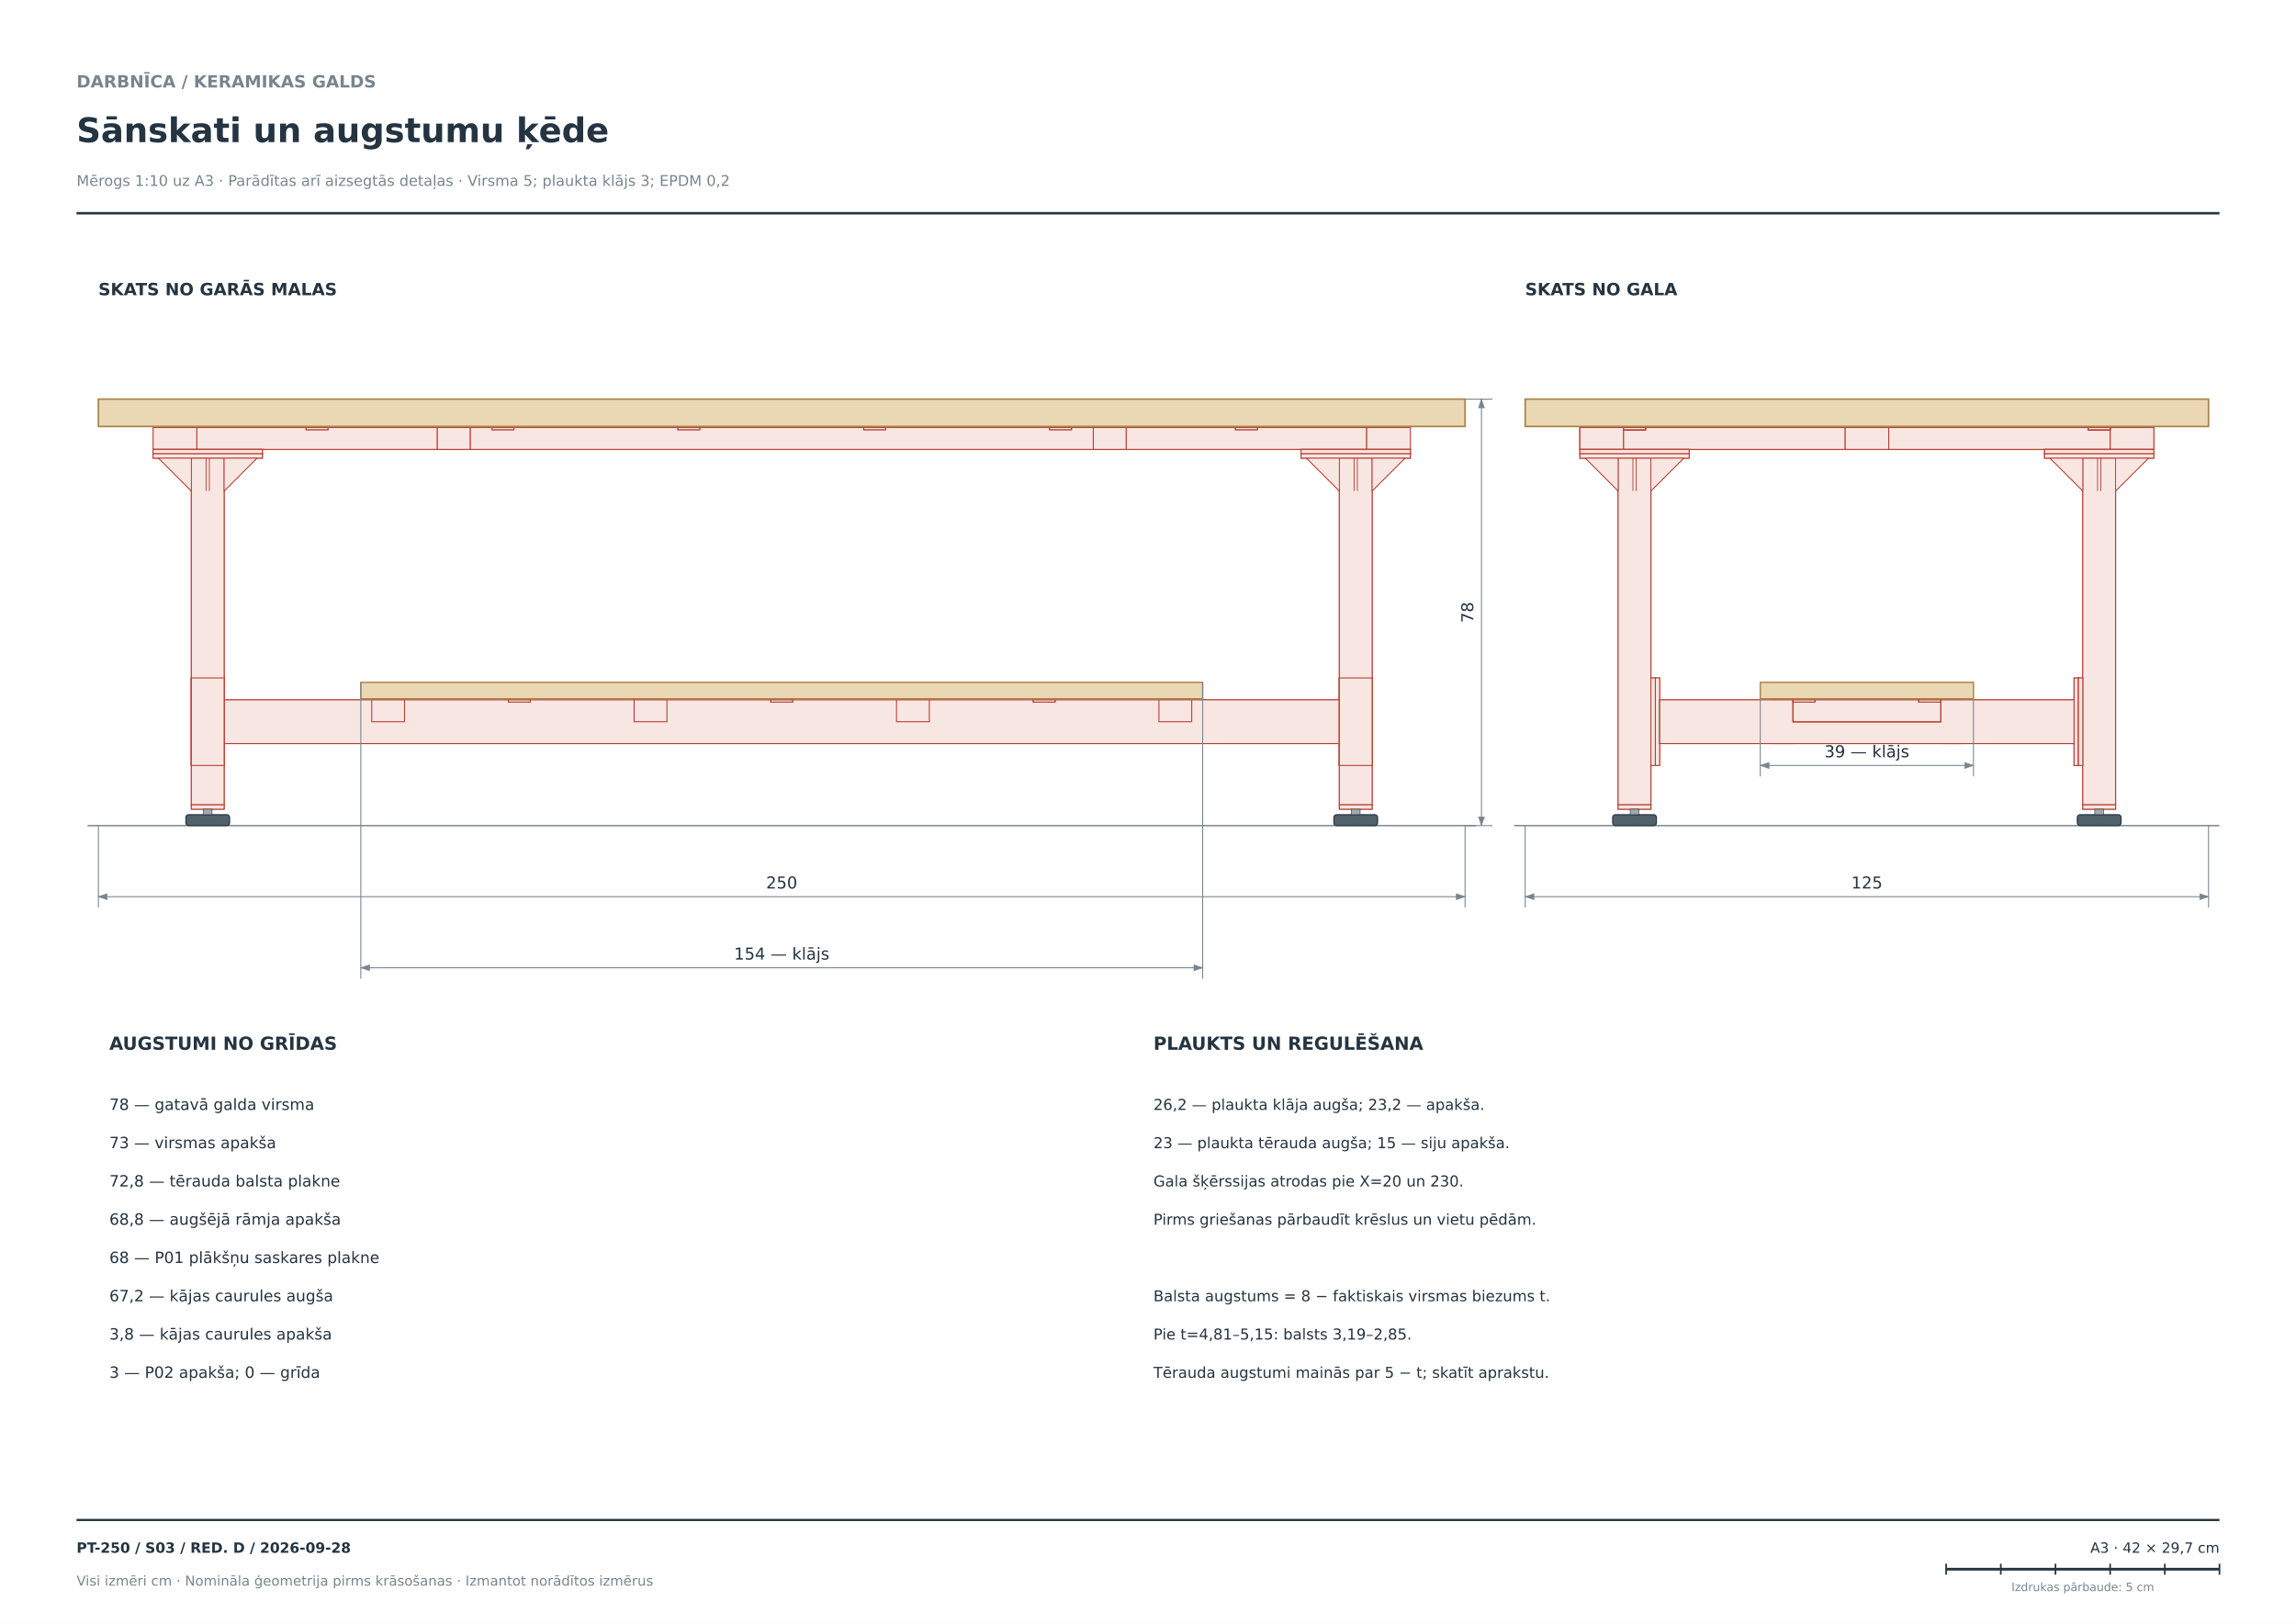
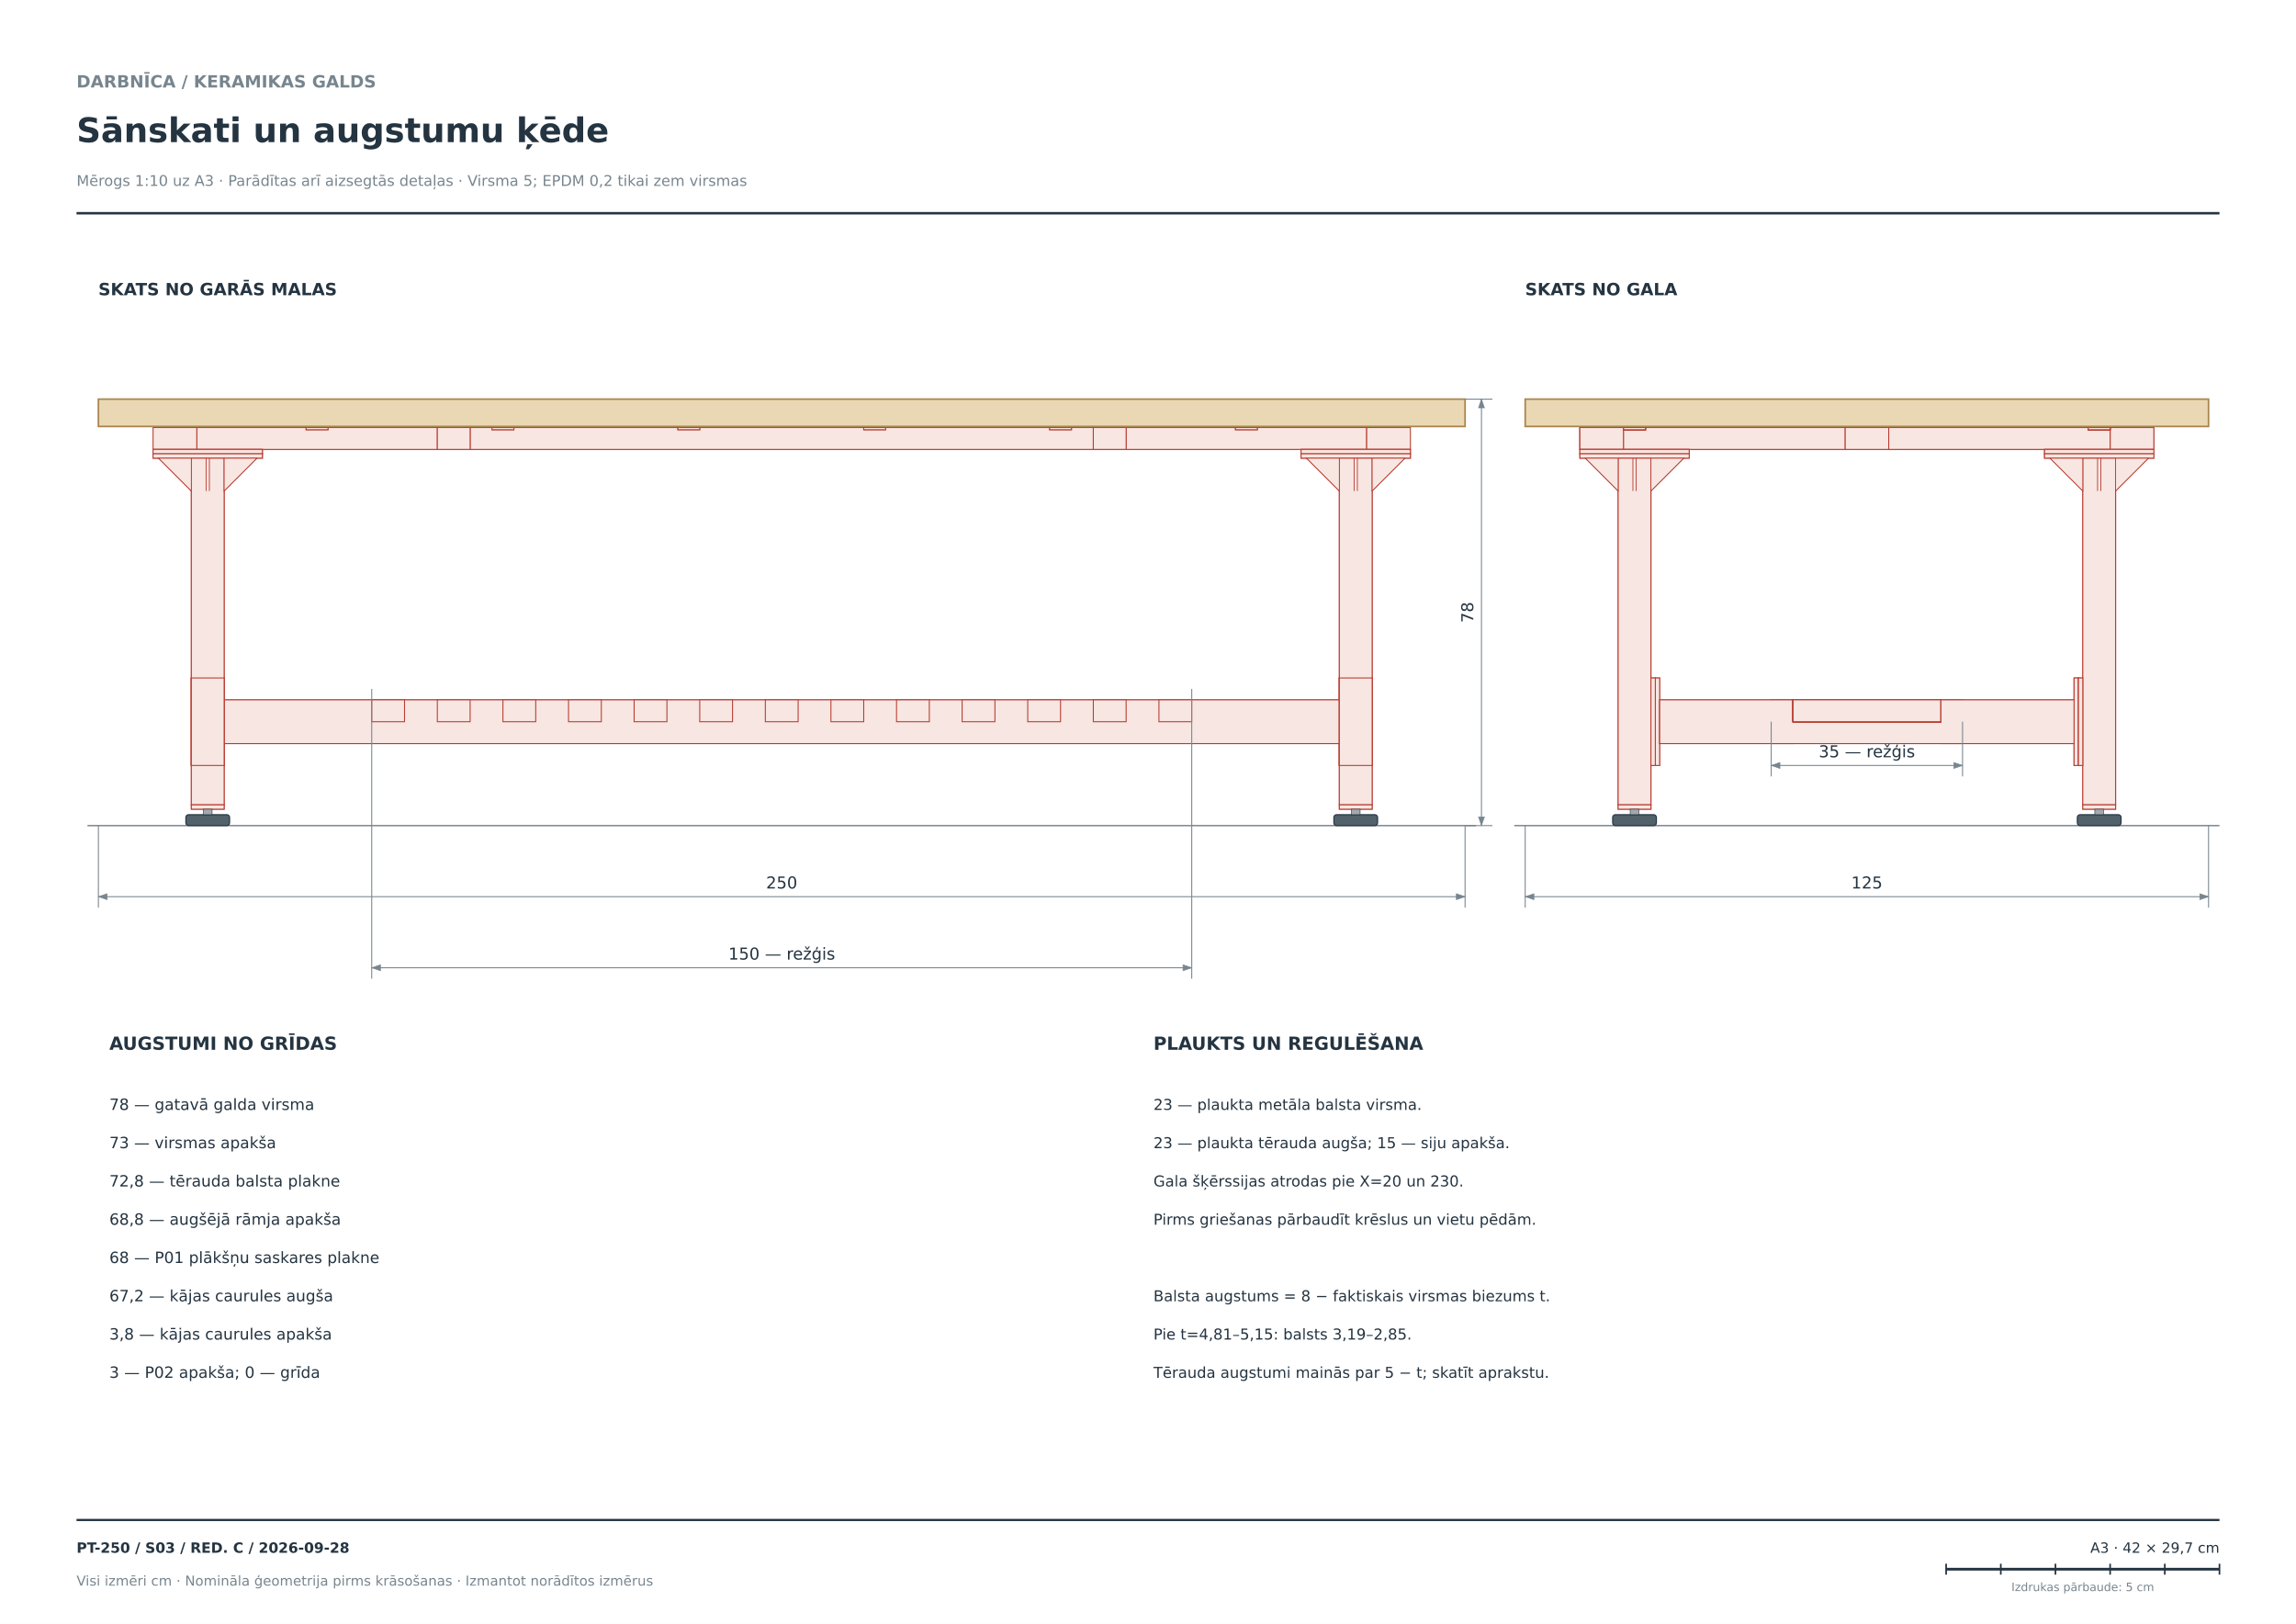
<svg xmlns="http://www.w3.org/2000/svg" width="42cm" height="29.7cm" viewBox="0 0 420 297">
  <rect width="420" height="297" fill="white" />
  <text x="14" y="16" font-family="DejaVu Sans" font-size="3.1" fill="#77858e" text-anchor="start" font-weight="bold">DARBNĪCA / KERAMIKAS GALDS</text>
  <text x="14" y="26" font-family="DejaVu Sans" font-size="6.2" fill="#243441" text-anchor="start" font-weight="bold">Sānskati un augstumu ķēde</text>
-   <text x="14" y="34" font-family="DejaVu Sans" font-size="2.7" fill="#77858e" text-anchor="start">Mērogs 1:10 uz A3 · Parādītas arī aizsegtās detaļas · Virsma 5; plaukta klājs 3; EPDM 0,2</text>
+   <text x="14" y="34" font-family="DejaVu Sans" font-size="2.7" fill="#77858e" text-anchor="start">Mērogs 1:10 uz A3 · Parādītas arī aizsegtās detaļas · Virsma 5; EPDM 0,2 tikai zem virsmas</text>
  <line x1="14" y1="39" x2="406" y2="39" stroke="#243441" stroke-width="0.45" />
  <line x1="14" y1="278" x2="406" y2="278" stroke="#243441" stroke-width="0.4" />
-   <text x="14" y="284" font-family="DejaVu Sans" font-size="2.6" fill="#243441" text-anchor="start" font-weight="bold">PT-250  /  S03  /  RED. D  /  2026-09-28</text>
+   <text x="14" y="284" font-family="DejaVu Sans" font-size="2.6" fill="#243441" text-anchor="start" font-weight="bold">PT-250  /  S03  /  RED. C  /  2026-09-28</text>
  <text x="14" y="290" font-family="DejaVu Sans" font-size="2.5" fill="#77858e" text-anchor="start">Visi izmēri cm · Nomināla ģeometrija pirms krāsošanas · Izmantot norādītos izmērus</text>
  <text x="406" y="284" font-family="DejaVu Sans" font-size="2.6" fill="#243441" text-anchor="end">A3 · 42 × 29,7 cm</text>
  <line x1="356" y1="287" x2="406" y2="287" stroke="#243441" stroke-width="0.5" />
  <line x1="356" y1="286" x2="356" y2="288" stroke="#243441" stroke-width="0.3" />
  <line x1="366" y1="286" x2="366" y2="288" stroke="#243441" stroke-width="0.3" />
  <line x1="376" y1="286" x2="376" y2="288" stroke="#243441" stroke-width="0.3" />
  <line x1="386" y1="286" x2="386" y2="288" stroke="#243441" stroke-width="0.3" />
  <line x1="396" y1="286" x2="396" y2="288" stroke="#243441" stroke-width="0.3" />
  <line x1="406" y1="286" x2="406" y2="288" stroke="#243441" stroke-width="0.3" />
  <text x="381" y="291" font-family="DejaVu Sans" font-size="2.1" fill="#77858e" text-anchor="middle">Izdrukas pārbaude: 5 cm</text>
  <text x="18" y="54" font-family="DejaVu Sans" font-size="3.1" fill="#243441" text-anchor="start" font-weight="bold">SKATS NO GARĀS MALAS</text>
  <line x1="16" y1="151" x2="270" y2="151" stroke="#77858e" stroke-width="0.25" />
  <rect x="35" y="124" width="6" height="16" fill="#f7e6e1" stroke="#b83b31" stroke-width="0.18" rx="0" />
  <rect x="245" y="124" width="6" height="16" fill="#f7e6e1" stroke="#b83b31" stroke-width="0.18" rx="0" />
  <rect x="35" y="124" width="6" height="16" fill="#f7e6e1" stroke="#b83b31" stroke-width="0.18" rx="0" />
  <rect x="245" y="124" width="6" height="16" fill="#f7e6e1" stroke="#b83b31" stroke-width="0.18" rx="0" />
  <rect x="40" y="128" width="206" height="8" fill="#f7e6e1" stroke="#b83b31" stroke-width="0.18" rx="0" />
  <rect x="40" y="128" width="206" height="8" fill="#f7e6e1" stroke="#b83b31" stroke-width="0.18" rx="0" />
  <rect x="36" y="128" width="4" height="8" fill="#f7e6e1" stroke="#b83b31" stroke-width="0.18" rx="0" />
  <rect x="246" y="128" width="4" height="8" fill="#f7e6e1" stroke="#b83b31" stroke-width="0.18" rx="0" />
  <rect x="68" y="128" width="6" height="4" fill="#f7e6e1" stroke="#b83b31" stroke-width="0.18" rx="0" />
+   <rect x="80" y="128" width="6" height="4" fill="#f7e6e1" stroke="#b83b31" stroke-width="0.18" rx="0" />
+   <rect x="92" y="128" width="6" height="4" fill="#f7e6e1" stroke="#b83b31" stroke-width="0.18" rx="0" />
+   <rect x="104" y="128" width="6" height="4" fill="#f7e6e1" stroke="#b83b31" stroke-width="0.18" rx="0" />
  <rect x="116" y="128" width="6" height="4" fill="#f7e6e1" stroke="#b83b31" stroke-width="0.18" rx="0" />
+   <rect x="128" y="128" width="6" height="4" fill="#f7e6e1" stroke="#b83b31" stroke-width="0.18" rx="0" />
+   <rect x="140" y="128" width="6" height="4" fill="#f7e6e1" stroke="#b83b31" stroke-width="0.18" rx="0" />
+   <rect x="152" y="128" width="6" height="4" fill="#f7e6e1" stroke="#b83b31" stroke-width="0.18" rx="0" />
  <rect x="164" y="128" width="6" height="4" fill="#f7e6e1" stroke="#b83b31" stroke-width="0.18" rx="0" />
+   <rect x="176" y="128" width="6" height="4" fill="#f7e6e1" stroke="#b83b31" stroke-width="0.18" rx="0" />
+   <rect x="188" y="128" width="6" height="4" fill="#f7e6e1" stroke="#b83b31" stroke-width="0.18" rx="0" />
+   <rect x="200" y="128" width="6" height="4" fill="#f7e6e1" stroke="#b83b31" stroke-width="0.18" rx="0" />
  <rect x="212" y="128" width="6" height="4" fill="#f7e6e1" stroke="#b83b31" stroke-width="0.18" rx="0" />
-   <rect x="93" y="128" width="4" height="0.4" fill="#f7e6e1" stroke="#b83b31" stroke-width="0.18" rx="0" />
-   <rect x="141" y="128" width="4" height="0.4" fill="#f7e6e1" stroke="#b83b31" stroke-width="0.18" rx="0" />
-   <rect x="189" y="128" width="4" height="0.4" fill="#f7e6e1" stroke="#b83b31" stroke-width="0.18" rx="0" />
-   <rect x="93" y="128" width="4" height="0.4" fill="#f7e6e1" stroke="#b83b31" stroke-width="0.18" rx="0" />
-   <rect x="141" y="128" width="4" height="0.4" fill="#f7e6e1" stroke="#b83b31" stroke-width="0.18" rx="0" />
-   <rect x="189" y="128" width="4" height="0.4" fill="#f7e6e1" stroke="#b83b31" stroke-width="0.18" rx="0" />
  <rect x="36" y="78.2" width="214" height="4" fill="#f7e6e1" stroke="#b83b31" stroke-width="0.18" rx="0" />
  <rect x="36" y="78.2" width="214" height="4" fill="#f7e6e1" stroke="#b83b31" stroke-width="0.18" rx="0" />
  <rect x="36" y="78.2" width="214" height="4" fill="#f7e6e1" stroke="#b83b31" stroke-width="0.18" rx="0" />
  <rect x="28" y="78.2" width="8" height="4" fill="#f7e6e1" stroke="#b83b31" stroke-width="0.18" rx="0" />
  <rect x="250" y="78.2" width="8" height="4" fill="#f7e6e1" stroke="#b83b31" stroke-width="0.18" rx="0" />
  <rect x="80" y="78.2" width="6" height="4" fill="#f7e6e1" stroke="#b83b31" stroke-width="0.18" rx="0" />
  <rect x="80" y="78.2" width="6" height="4" fill="#f7e6e1" stroke="#b83b31" stroke-width="0.18" rx="0" />
  <rect x="200" y="78.2" width="6" height="4" fill="#f7e6e1" stroke="#b83b31" stroke-width="0.18" rx="0" />
  <rect x="200" y="78.2" width="6" height="4" fill="#f7e6e1" stroke="#b83b31" stroke-width="0.18" rx="0" />
  <rect x="28" y="82.2" width="20" height="0.8" fill="#f7e6e1" stroke="#b83b31" stroke-width="0.18" rx="0" />
  <rect x="28" y="83" width="20" height="0.8" fill="#f7e6e1" stroke="#b83b31" stroke-width="0.18" rx="0" />
  <rect x="35" y="83.8" width="6" height="63.4" fill="#f7e6e1" stroke="#b83b31" stroke-width="0.18" rx="0" />
  <rect x="35" y="147.2" width="6" height="0.8" fill="#f7e6e1" stroke="#b83b31" stroke-width="0.18" rx="0" />
  <polygon points="41,83.8 47,83.8 41,89.8" fill="#f7e6e1" stroke="#b83b31" stroke-width="0.15" />
  <polygon points="38.3,83.8 38.3,83.8 38.3,89.8" fill="#f7e6e1" stroke="#b83b31" stroke-width="0.15" />
  <polygon points="35,83.8 29,83.8 35,89.8" fill="#f7e6e1" stroke="#b83b31" stroke-width="0.15" />
  <polygon points="37.7,83.8 37.7,83.8 37.7,89.8" fill="#f7e6e1" stroke="#b83b31" stroke-width="0.15" />
  <rect x="35" y="124" width="6" height="16" fill="#f7e6e1" stroke="#b83b31" stroke-width="0.18" rx="0" />
  <rect x="238" y="82.2" width="20" height="0.8" fill="#f7e6e1" stroke="#b83b31" stroke-width="0.18" rx="0" />
  <rect x="238" y="83" width="20" height="0.8" fill="#f7e6e1" stroke="#b83b31" stroke-width="0.18" rx="0" />
  <rect x="245" y="83.8" width="6" height="63.4" fill="#f7e6e1" stroke="#b83b31" stroke-width="0.18" rx="0" />
  <rect x="245" y="147.2" width="6" height="0.8" fill="#f7e6e1" stroke="#b83b31" stroke-width="0.18" rx="0" />
  <polygon points="251,83.8 257,83.8 251,89.8" fill="#f7e6e1" stroke="#b83b31" stroke-width="0.15" />
  <polygon points="248.3,83.8 248.3,83.8 248.3,89.8" fill="#f7e6e1" stroke="#b83b31" stroke-width="0.15" />
  <polygon points="245,83.8 239,83.8 245,89.8" fill="#f7e6e1" stroke="#b83b31" stroke-width="0.15" />
  <polygon points="247.7,83.8 247.7,83.8 247.7,89.8" fill="#f7e6e1" stroke="#b83b31" stroke-width="0.15" />
  <rect x="245" y="124" width="6" height="16" fill="#f7e6e1" stroke="#b83b31" stroke-width="0.18" rx="0" />
  <rect x="28" y="82.2" width="20" height="0.8" fill="#f7e6e1" stroke="#b83b31" stroke-width="0.18" rx="0" />
  <rect x="28" y="83" width="20" height="0.8" fill="#f7e6e1" stroke="#b83b31" stroke-width="0.18" rx="0" />
  <rect x="35" y="83.8" width="6" height="63.4" fill="#f7e6e1" stroke="#b83b31" stroke-width="0.18" rx="0" />
  <rect x="35" y="147.2" width="6" height="0.8" fill="#f7e6e1" stroke="#b83b31" stroke-width="0.18" rx="0" />
  <polygon points="41,83.8 47,83.8 41,89.8" fill="#f7e6e1" stroke="#b83b31" stroke-width="0.15" />
  <polygon points="38.3,83.8 38.3,83.8 38.3,89.8" fill="#f7e6e1" stroke="#b83b31" stroke-width="0.15" />
  <polygon points="35,83.8 29,83.8 35,89.8" fill="#f7e6e1" stroke="#b83b31" stroke-width="0.15" />
  <polygon points="37.7,83.8 37.7,83.8 37.7,89.8" fill="#f7e6e1" stroke="#b83b31" stroke-width="0.15" />
  <rect x="35" y="124" width="6" height="16" fill="#f7e6e1" stroke="#b83b31" stroke-width="0.18" rx="0" />
  <rect x="238" y="82.2" width="20" height="0.8" fill="#f7e6e1" stroke="#b83b31" stroke-width="0.18" rx="0" />
  <rect x="238" y="83" width="20" height="0.8" fill="#f7e6e1" stroke="#b83b31" stroke-width="0.18" rx="0" />
  <rect x="245" y="83.8" width="6" height="63.4" fill="#f7e6e1" stroke="#b83b31" stroke-width="0.18" rx="0" />
  <rect x="245" y="147.2" width="6" height="0.8" fill="#f7e6e1" stroke="#b83b31" stroke-width="0.18" rx="0" />
  <polygon points="251,83.8 257,83.8 251,89.8" fill="#f7e6e1" stroke="#b83b31" stroke-width="0.15" />
  <polygon points="248.3,83.8 248.3,83.8 248.3,89.8" fill="#f7e6e1" stroke="#b83b31" stroke-width="0.15" />
  <polygon points="245,83.8 239,83.8 245,89.8" fill="#f7e6e1" stroke="#b83b31" stroke-width="0.15" />
  <polygon points="247.7,83.8 247.7,83.8 247.7,89.8" fill="#f7e6e1" stroke="#b83b31" stroke-width="0.15" />
  <rect x="245" y="124" width="6" height="16" fill="#f7e6e1" stroke="#b83b31" stroke-width="0.18" rx="0" />
  <rect x="56" y="78.2" width="4" height="0.4" fill="#f7e6e1" stroke="#b83b31" stroke-width="0.18" rx="0" />
  <rect x="90" y="78.2" width="4" height="0.4" fill="#f7e6e1" stroke="#b83b31" stroke-width="0.18" rx="0" />
  <rect x="124" y="78.2" width="4" height="0.4" fill="#f7e6e1" stroke="#b83b31" stroke-width="0.18" rx="0" />
  <rect x="158" y="78.2" width="4" height="0.4" fill="#f7e6e1" stroke="#b83b31" stroke-width="0.18" rx="0" />
  <rect x="192" y="78.2" width="4" height="0.4" fill="#f7e6e1" stroke="#b83b31" stroke-width="0.18" rx="0" />
  <rect x="226" y="78.2" width="4" height="0.4" fill="#f7e6e1" stroke="#b83b31" stroke-width="0.18" rx="0" />
  <rect x="56" y="78.2" width="4" height="0.4" fill="#f7e6e1" stroke="#b83b31" stroke-width="0.18" rx="0" />
  <rect x="90" y="78.2" width="4" height="0.4" fill="#f7e6e1" stroke="#b83b31" stroke-width="0.18" rx="0" />
  <rect x="124" y="78.2" width="4" height="0.4" fill="#f7e6e1" stroke="#b83b31" stroke-width="0.18" rx="0" />
  <rect x="158" y="78.2" width="4" height="0.4" fill="#f7e6e1" stroke="#b83b31" stroke-width="0.18" rx="0" />
  <rect x="192" y="78.2" width="4" height="0.4" fill="#f7e6e1" stroke="#b83b31" stroke-width="0.18" rx="0" />
  <rect x="226" y="78.2" width="4" height="0.4" fill="#f7e6e1" stroke="#b83b31" stroke-width="0.18" rx="0" />
-   <rect x="66" y="124.8" width="154" height="3" fill="#ead7b3" stroke="#aa854c" stroke-width="0.25" rx="0" />
  <rect x="18" y="73" width="250" height="5" fill="#ead7b3" stroke="#aa854c" stroke-width="0.3" rx="0" />
  <rect x="34" y="149" width="8" height="2" fill="#52616a" stroke="#243441" stroke-width="0.2" rx="0.5" />
  <rect x="37.2" y="148" width="1.6" height="1" fill="#a2a9ae" stroke="#243441" stroke-width="0.1" rx="0" />
  <rect x="244" y="149" width="8" height="2" fill="#52616a" stroke="#243441" stroke-width="0.2" rx="0.5" />
  <rect x="247.2" y="148" width="1.6" height="1" fill="#a2a9ae" stroke="#243441" stroke-width="0.1" rx="0" />
  <line x1="18" y1="151" x2="18" y2="166" stroke="#77858e" stroke-width="0.18" />
  <line x1="268" y1="151" x2="268" y2="166" stroke="#77858e" stroke-width="0.18" />
  <line x1="18" y1="164" x2="268" y2="164" stroke="#77858e" stroke-width="0.18" />
  <polygon points="18,164 19.6,163.45 19.6,164.55" fill="#77858e" stroke="#77858e" stroke-width="0.1" />
  <polygon points="268,164 266.4,163.45 266.4,164.55" fill="#77858e" stroke="#77858e" stroke-width="0.1" />
  <text x="143" y="162.5" font-family="DejaVu Sans" font-size="3" fill="#243441" text-anchor="middle">250</text>
  <text x="279" y="54" font-family="DejaVu Sans" font-size="3.1" fill="#243441" text-anchor="start" font-weight="bold">SKATS NO GALA</text>
  <line x1="277" y1="151" x2="406" y2="151" stroke="#77858e" stroke-width="0.25" />
  <rect x="302.8" y="124" width="0.8" height="16" fill="#f7e6e1" stroke="#b83b31" stroke-width="0.18" rx="0" />
  <rect x="302.8" y="124" width="0.8" height="16" fill="#f7e6e1" stroke="#b83b31" stroke-width="0.18" rx="0" />
  <rect x="379.4" y="124" width="0.8" height="16" fill="#f7e6e1" stroke="#b83b31" stroke-width="0.18" rx="0" />
  <rect x="379.4" y="124" width="0.8" height="16" fill="#f7e6e1" stroke="#b83b31" stroke-width="0.18" rx="0" />
  <rect x="324" y="128" width="4" height="8" fill="#f7e6e1" stroke="#b83b31" stroke-width="0.18" rx="0" />
  <rect x="355" y="128" width="4" height="8" fill="#f7e6e1" stroke="#b83b31" stroke-width="0.18" rx="0" />
  <rect x="303.6" y="128" width="75.8" height="8" fill="#f7e6e1" stroke="#b83b31" stroke-width="0.18" rx="0" />
  <rect x="303.6" y="128" width="75.8" height="8" fill="#f7e6e1" stroke="#b83b31" stroke-width="0.18" rx="0" />
  <rect x="328" y="128" width="27" height="4" fill="#f7e6e1" stroke="#b83b31" stroke-width="0.18" rx="0" />
  <rect x="328" y="128" width="27" height="4" fill="#f7e6e1" stroke="#b83b31" stroke-width="0.18" rx="0" />
  <rect x="328" y="128" width="27" height="4" fill="#f7e6e1" stroke="#b83b31" stroke-width="0.18" rx="0" />
  <rect x="328" y="128" width="27" height="4" fill="#f7e6e1" stroke="#b83b31" stroke-width="0.18" rx="0" />
-   <rect x="328" y="128" width="4" height="0.4" fill="#f7e6e1" stroke="#b83b31" stroke-width="0.18" rx="0" />
-   <rect x="328" y="128" width="4" height="0.4" fill="#f7e6e1" stroke="#b83b31" stroke-width="0.18" rx="0" />
-   <rect x="328" y="128" width="4" height="0.4" fill="#f7e6e1" stroke="#b83b31" stroke-width="0.18" rx="0" />
-   <rect x="351" y="128" width="4" height="0.4" fill="#f7e6e1" stroke="#b83b31" stroke-width="0.18" rx="0" />
-   <rect x="351" y="128" width="4" height="0.4" fill="#f7e6e1" stroke="#b83b31" stroke-width="0.18" rx="0" />
-   <rect x="351" y="128" width="4" height="0.4" fill="#f7e6e1" stroke="#b83b31" stroke-width="0.18" rx="0" />
+   <rect x="328" y="128" width="27" height="4" fill="#f7e6e1" stroke="#b83b31" stroke-width="0.18" rx="0" />
+   <rect x="328" y="128" width="27" height="4" fill="#f7e6e1" stroke="#b83b31" stroke-width="0.18" rx="0" />
+   <rect x="328" y="128" width="27" height="4" fill="#f7e6e1" stroke="#b83b31" stroke-width="0.18" rx="0" />
+   <rect x="328" y="128" width="27" height="4" fill="#f7e6e1" stroke="#b83b31" stroke-width="0.18" rx="0" />
+   <rect x="328" y="128" width="27" height="4" fill="#f7e6e1" stroke="#b83b31" stroke-width="0.18" rx="0" />
+   <rect x="328" y="128" width="27" height="4" fill="#f7e6e1" stroke="#b83b31" stroke-width="0.18" rx="0" />
+   <rect x="328" y="128" width="27" height="4" fill="#f7e6e1" stroke="#b83b31" stroke-width="0.18" rx="0" />
+   <rect x="328" y="128" width="27" height="4" fill="#f7e6e1" stroke="#b83b31" stroke-width="0.18" rx="0" />
+   <rect x="328" y="128" width="27" height="4" fill="#f7e6e1" stroke="#b83b31" stroke-width="0.18" rx="0" />
  <rect x="289" y="78.2" width="8" height="4" fill="#f7e6e1" stroke="#b83b31" stroke-width="0.18" rx="0" />
  <rect x="337.5" y="78.2" width="8" height="4" fill="#f7e6e1" stroke="#b83b31" stroke-width="0.18" rx="0" />
  <rect x="386" y="78.2" width="8" height="4" fill="#f7e6e1" stroke="#b83b31" stroke-width="0.18" rx="0" />
  <rect x="289" y="78.2" width="105" height="4" fill="#f7e6e1" stroke="#b83b31" stroke-width="0.18" rx="0" />
  <rect x="289" y="78.2" width="105" height="4" fill="#f7e6e1" stroke="#b83b31" stroke-width="0.18" rx="0" />
  <rect x="297" y="78.2" width="40.5" height="4" fill="#f7e6e1" stroke="#b83b31" stroke-width="0.18" rx="0" />
  <rect x="345.5" y="78.2" width="40.5" height="4" fill="#f7e6e1" stroke="#b83b31" stroke-width="0.18" rx="0" />
  <rect x="297" y="78.2" width="40.5" height="4" fill="#f7e6e1" stroke="#b83b31" stroke-width="0.18" rx="0" />
  <rect x="345.5" y="78.2" width="40.5" height="4" fill="#f7e6e1" stroke="#b83b31" stroke-width="0.18" rx="0" />
  <rect x="289" y="82.2" width="20" height="0.8" fill="#f7e6e1" stroke="#b83b31" stroke-width="0.18" rx="0" />
  <rect x="289" y="83" width="20" height="0.8" fill="#f7e6e1" stroke="#b83b31" stroke-width="0.18" rx="0" />
  <rect x="296" y="83.8" width="6" height="63.4" fill="#f7e6e1" stroke="#b83b31" stroke-width="0.18" rx="0" />
  <rect x="296" y="147.2" width="6" height="0.8" fill="#f7e6e1" stroke="#b83b31" stroke-width="0.18" rx="0" />
  <polygon points="298.7,83.8 298.7,83.8 298.7,89.8" fill="#f7e6e1" stroke="#b83b31" stroke-width="0.15" />
  <polygon points="302,83.8 308,83.8 302,89.8" fill="#f7e6e1" stroke="#b83b31" stroke-width="0.15" />
  <polygon points="299.3,83.8 299.3,83.8 299.3,89.8" fill="#f7e6e1" stroke="#b83b31" stroke-width="0.15" />
  <polygon points="296,83.8 290,83.8 296,89.8" fill="#f7e6e1" stroke="#b83b31" stroke-width="0.15" />
  <rect x="302" y="124" width="0.8" height="16" fill="#f7e6e1" stroke="#b83b31" stroke-width="0.18" rx="0" />
  <rect x="289" y="82.2" width="20" height="0.8" fill="#f7e6e1" stroke="#b83b31" stroke-width="0.18" rx="0" />
  <rect x="289" y="83" width="20" height="0.8" fill="#f7e6e1" stroke="#b83b31" stroke-width="0.18" rx="0" />
  <rect x="296" y="83.8" width="6" height="63.4" fill="#f7e6e1" stroke="#b83b31" stroke-width="0.18" rx="0" />
  <rect x="296" y="147.2" width="6" height="0.8" fill="#f7e6e1" stroke="#b83b31" stroke-width="0.18" rx="0" />
  <polygon points="298.7,83.8 298.7,83.8 298.7,89.8" fill="#f7e6e1" stroke="#b83b31" stroke-width="0.15" />
  <polygon points="302,83.8 308,83.8 302,89.8" fill="#f7e6e1" stroke="#b83b31" stroke-width="0.15" />
  <polygon points="299.3,83.8 299.3,83.8 299.3,89.8" fill="#f7e6e1" stroke="#b83b31" stroke-width="0.15" />
  <polygon points="296,83.8 290,83.8 296,89.8" fill="#f7e6e1" stroke="#b83b31" stroke-width="0.15" />
  <rect x="302" y="124" width="0.8" height="16" fill="#f7e6e1" stroke="#b83b31" stroke-width="0.18" rx="0" />
  <rect x="374" y="82.2" width="20" height="0.8" fill="#f7e6e1" stroke="#b83b31" stroke-width="0.18" rx="0" />
  <rect x="374" y="83" width="20" height="0.8" fill="#f7e6e1" stroke="#b83b31" stroke-width="0.18" rx="0" />
  <rect x="381" y="83.8" width="6" height="63.4" fill="#f7e6e1" stroke="#b83b31" stroke-width="0.18" rx="0" />
  <rect x="381" y="147.2" width="6" height="0.8" fill="#f7e6e1" stroke="#b83b31" stroke-width="0.18" rx="0" />
  <polygon points="383.7,83.8 383.7,83.8 383.7,89.8" fill="#f7e6e1" stroke="#b83b31" stroke-width="0.15" />
  <polygon points="387,83.8 393,83.8 387,89.8" fill="#f7e6e1" stroke="#b83b31" stroke-width="0.15" />
  <polygon points="384.3,83.8 384.3,83.8 384.3,89.8" fill="#f7e6e1" stroke="#b83b31" stroke-width="0.15" />
  <polygon points="381,83.8 375,83.8 381,89.8" fill="#f7e6e1" stroke="#b83b31" stroke-width="0.15" />
  <rect x="380.2" y="124" width="0.8" height="16" fill="#f7e6e1" stroke="#b83b31" stroke-width="0.18" rx="0" />
  <rect x="374" y="82.2" width="20" height="0.8" fill="#f7e6e1" stroke="#b83b31" stroke-width="0.18" rx="0" />
  <rect x="374" y="83" width="20" height="0.8" fill="#f7e6e1" stroke="#b83b31" stroke-width="0.18" rx="0" />
  <rect x="381" y="83.8" width="6" height="63.4" fill="#f7e6e1" stroke="#b83b31" stroke-width="0.18" rx="0" />
  <rect x="381" y="147.2" width="6" height="0.8" fill="#f7e6e1" stroke="#b83b31" stroke-width="0.18" rx="0" />
  <polygon points="383.7,83.8 383.7,83.8 383.7,89.8" fill="#f7e6e1" stroke="#b83b31" stroke-width="0.15" />
  <polygon points="387,83.8 393,83.8 387,89.8" fill="#f7e6e1" stroke="#b83b31" stroke-width="0.15" />
  <polygon points="384.3,83.8 384.3,83.8 384.3,89.8" fill="#f7e6e1" stroke="#b83b31" stroke-width="0.15" />
  <polygon points="381,83.8 375,83.8 381,89.8" fill="#f7e6e1" stroke="#b83b31" stroke-width="0.15" />
  <rect x="380.2" y="124" width="0.8" height="16" fill="#f7e6e1" stroke="#b83b31" stroke-width="0.18" rx="0" />
  <rect x="297" y="78.2" width="4" height="0.4" fill="#f7e6e1" stroke="#b83b31" stroke-width="0.18" rx="0" />
  <rect x="297" y="78.2" width="4" height="0.4" fill="#f7e6e1" stroke="#b83b31" stroke-width="0.18" rx="0" />
  <rect x="297" y="78.2" width="4" height="0.4" fill="#f7e6e1" stroke="#b83b31" stroke-width="0.18" rx="0" />
  <rect x="297" y="78.2" width="4" height="0.4" fill="#f7e6e1" stroke="#b83b31" stroke-width="0.18" rx="0" />
  <rect x="297" y="78.2" width="4" height="0.4" fill="#f7e6e1" stroke="#b83b31" stroke-width="0.18" rx="0" />
  <rect x="297" y="78.2" width="4" height="0.4" fill="#f7e6e1" stroke="#b83b31" stroke-width="0.18" rx="0" />
  <rect x="382" y="78.2" width="4" height="0.4" fill="#f7e6e1" stroke="#b83b31" stroke-width="0.18" rx="0" />
  <rect x="382" y="78.2" width="4" height="0.4" fill="#f7e6e1" stroke="#b83b31" stroke-width="0.18" rx="0" />
  <rect x="382" y="78.2" width="4" height="0.4" fill="#f7e6e1" stroke="#b83b31" stroke-width="0.18" rx="0" />
  <rect x="382" y="78.2" width="4" height="0.4" fill="#f7e6e1" stroke="#b83b31" stroke-width="0.18" rx="0" />
  <rect x="382" y="78.2" width="4" height="0.4" fill="#f7e6e1" stroke="#b83b31" stroke-width="0.18" rx="0" />
  <rect x="382" y="78.2" width="4" height="0.4" fill="#f7e6e1" stroke="#b83b31" stroke-width="0.18" rx="0" />
-   <rect x="322" y="124.8" width="39" height="3" fill="#ead7b3" stroke="#aa854c" stroke-width="0.25" rx="0" />
  <rect x="279" y="73" width="125" height="5" fill="#ead7b3" stroke="#aa854c" stroke-width="0.3" rx="0" />
  <rect x="295" y="149" width="8" height="2" fill="#52616a" stroke="#243441" stroke-width="0.2" rx="0.5" />
  <rect x="298.2" y="148" width="1.6" height="1" fill="#a2a9ae" stroke="#243441" stroke-width="0.1" rx="0" />
  <rect x="380" y="149" width="8" height="2" fill="#52616a" stroke="#243441" stroke-width="0.2" rx="0.5" />
  <rect x="383.2" y="148" width="1.6" height="1" fill="#a2a9ae" stroke="#243441" stroke-width="0.1" rx="0" />
  <line x1="279" y1="151" x2="279" y2="166" stroke="#77858e" stroke-width="0.18" />
  <line x1="404" y1="151" x2="404" y2="166" stroke="#77858e" stroke-width="0.18" />
  <line x1="279" y1="164" x2="404" y2="164" stroke="#77858e" stroke-width="0.18" />
  <polygon points="279,164 280.6,163.45 280.6,164.55" fill="#77858e" stroke="#77858e" stroke-width="0.1" />
  <polygon points="404,164 402.4,163.45 402.4,164.55" fill="#77858e" stroke="#77858e" stroke-width="0.1" />
  <text x="341.5" y="162.5" font-family="DejaVu Sans" font-size="3" fill="#243441" text-anchor="middle">125</text>
  <line x1="268" y1="73" x2="273" y2="73" stroke="#77858e" stroke-width="0.18" />
  <line x1="268" y1="151" x2="273" y2="151" stroke="#77858e" stroke-width="0.18" />
  <line x1="271" y1="73" x2="271" y2="151" stroke="#77858e" stroke-width="0.18" />
  <polygon points="271,73 270.45,74.6 271.55,74.6" fill="#77858e" stroke="#77858e" stroke-width="0.1" />
  <polygon points="271,151 270.45,149.4 271.55,149.4" fill="#77858e" stroke="#77858e" stroke-width="0.1" />
  <text x="269.5" y="112" font-family="DejaVu Sans" font-size="3" fill="#243441" text-anchor="middle" transform="rotate(-90 269.5 112)">78</text>
-   <line x1="66" y1="124.8" x2="66" y2="179" stroke="#77858e" stroke-width="0.18" />
-   <line x1="220" y1="124.8" x2="220" y2="179" stroke="#77858e" stroke-width="0.18" />
-   <line x1="66" y1="177" x2="220" y2="177" stroke="#77858e" stroke-width="0.18" />
-   <polygon points="66,177 67.6,176.45 67.6,177.55" fill="#77858e" stroke="#77858e" stroke-width="0.1" />
-   <polygon points="220,177 218.4,176.45 218.4,177.55" fill="#77858e" stroke="#77858e" stroke-width="0.1" />
-   <text x="143" y="175.5" font-family="DejaVu Sans" font-size="3" fill="#243441" text-anchor="middle">154 — klājs</text>
-   <line x1="322" y1="127.8" x2="322" y2="142" stroke="#77858e" stroke-width="0.18" />
-   <line x1="361" y1="127.8" x2="361" y2="142" stroke="#77858e" stroke-width="0.18" />
-   <line x1="322" y1="140" x2="361" y2="140" stroke="#77858e" stroke-width="0.18" />
-   <polygon points="322,140 323.6,139.45 323.6,140.55" fill="#77858e" stroke="#77858e" stroke-width="0.1" />
-   <polygon points="361,140 359.4,139.45 359.4,140.55" fill="#77858e" stroke="#77858e" stroke-width="0.1" />
-   <text x="341.5" y="138.5" font-family="DejaVu Sans" font-size="3" fill="#243441" text-anchor="middle">39 — klājs</text>
+   <line x1="68" y1="126" x2="68" y2="179" stroke="#77858e" stroke-width="0.18" />
+   <line x1="218" y1="126" x2="218" y2="179" stroke="#77858e" stroke-width="0.18" />
+   <line x1="68" y1="177" x2="218" y2="177" stroke="#77858e" stroke-width="0.18" />
+   <polygon points="68,177 69.6,176.45 69.6,177.55" fill="#77858e" stroke="#77858e" stroke-width="0.1" />
+   <polygon points="218,177 216.4,176.45 216.4,177.55" fill="#77858e" stroke="#77858e" stroke-width="0.1" />
+   <text x="143" y="175.5" font-family="DejaVu Sans" font-size="3" fill="#243441" text-anchor="middle">150 — režģis</text>
+   <line x1="324" y1="132" x2="324" y2="142" stroke="#77858e" stroke-width="0.18" />
+   <line x1="359" y1="132" x2="359" y2="142" stroke="#77858e" stroke-width="0.18" />
+   <line x1="324" y1="140" x2="359" y2="140" stroke="#77858e" stroke-width="0.18" />
+   <polygon points="324,140 325.6,139.45 325.6,140.55" fill="#77858e" stroke="#77858e" stroke-width="0.1" />
+   <polygon points="359,140 357.4,139.45 357.4,140.55" fill="#77858e" stroke="#77858e" stroke-width="0.1" />
+   <text x="341.5" y="138.5" font-family="DejaVu Sans" font-size="3" fill="#243441" text-anchor="middle">35 — režģis</text>
  <text x="20" y="192" font-family="DejaVu Sans" font-size="3.3" fill="#243441" text-anchor="start" font-weight="bold">AUGSTUMI NO GRĪDAS</text>
  <text x="20" y="203" font-family="DejaVu Sans" font-size="2.85" fill="#243441" text-anchor="start">78 — gatavā galda virsma</text>
  <text x="20" y="210" font-family="DejaVu Sans" font-size="2.85" fill="#243441" text-anchor="start">73 — virsmas apakša</text>
  <text x="20" y="217" font-family="DejaVu Sans" font-size="2.85" fill="#243441" text-anchor="start">72,8 — tērauda balsta plakne</text>
  <text x="20" y="224" font-family="DejaVu Sans" font-size="2.85" fill="#243441" text-anchor="start">68,8 — augšējā rāmja apakša</text>
  <text x="20" y="231" font-family="DejaVu Sans" font-size="2.85" fill="#243441" text-anchor="start">68 — P01 plākšņu saskares plakne</text>
  <text x="20" y="238" font-family="DejaVu Sans" font-size="2.85" fill="#243441" text-anchor="start">67,2 — kājas caurules augša</text>
  <text x="20" y="245" font-family="DejaVu Sans" font-size="2.85" fill="#243441" text-anchor="start">3,8 — kājas caurules apakša</text>
  <text x="20" y="252" font-family="DejaVu Sans" font-size="2.85" fill="#243441" text-anchor="start">3 — P02 apakša; 0 — grīda</text>
  <text x="211" y="192" font-family="DejaVu Sans" font-size="3.3" fill="#243441" text-anchor="start" font-weight="bold">PLAUKTS UN REGULĒŠANA</text>
-   <text x="211" y="203" font-family="DejaVu Sans" font-size="2.75" fill="#243441" text-anchor="start">26,2 — plaukta klāja augša; 23,2 — apakša.</text>
+   <text x="211" y="203" font-family="DejaVu Sans" font-size="2.75" fill="#243441" text-anchor="start">23 — plaukta metāla balsta virsma.</text>
  <text x="211" y="210" font-family="DejaVu Sans" font-size="2.75" fill="#243441" text-anchor="start">23 — plaukta tērauda augša; 15 — siju apakša.</text>
  <text x="211" y="217" font-family="DejaVu Sans" font-size="2.75" fill="#243441" text-anchor="start">Gala šķērssijas atrodas pie X=20 un 230.</text>
  <text x="211" y="224" font-family="DejaVu Sans" font-size="2.75" fill="#243441" text-anchor="start">Pirms griešanas pārbaudīt krēslus un vietu pēdām.</text>
  <text x="211" y="231" font-family="DejaVu Sans" font-size="2.75" fill="#243441" text-anchor="start" />
  <text x="211" y="238" font-family="DejaVu Sans" font-size="2.75" fill="#243441" text-anchor="start">Balsta augstums = 8 − faktiskais virsmas biezums t.</text>
  <text x="211" y="245" font-family="DejaVu Sans" font-size="2.75" fill="#243441" text-anchor="start">Pie t=4,81–5,15: balsts 3,19–2,85.</text>
  <text x="211" y="252" font-family="DejaVu Sans" font-size="2.75" fill="#243441" text-anchor="start">Tērauda augstumi mainās par 5 − t; skatīt aprakstu.</text>
</svg>
